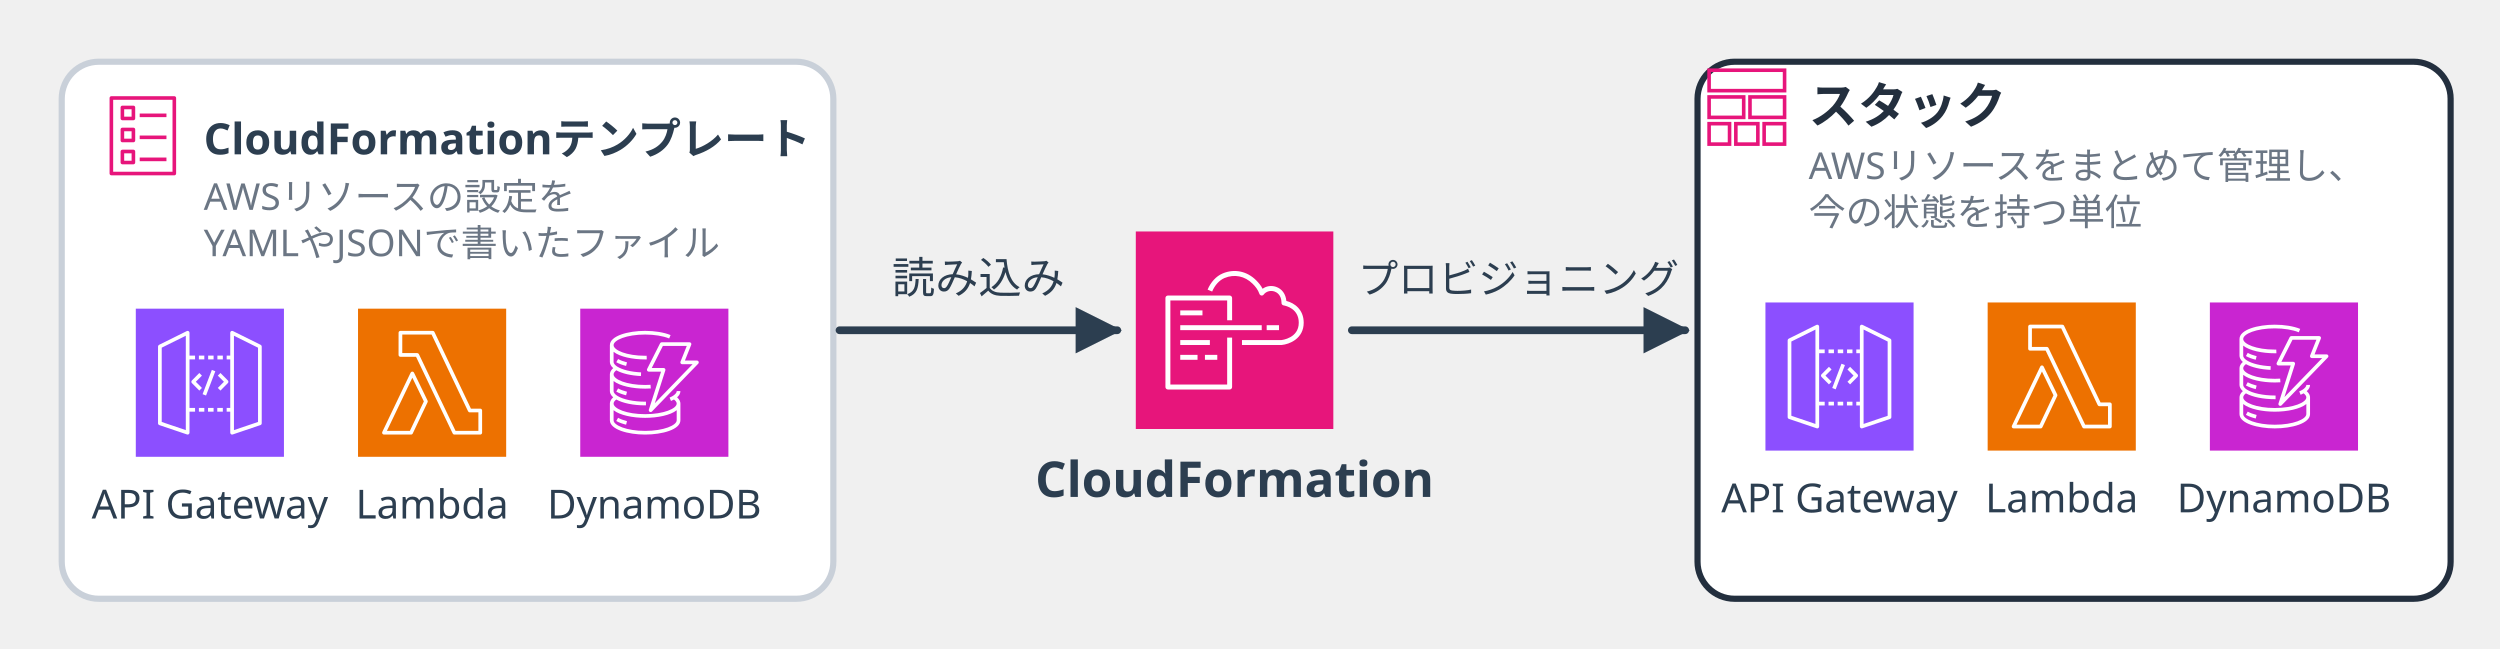
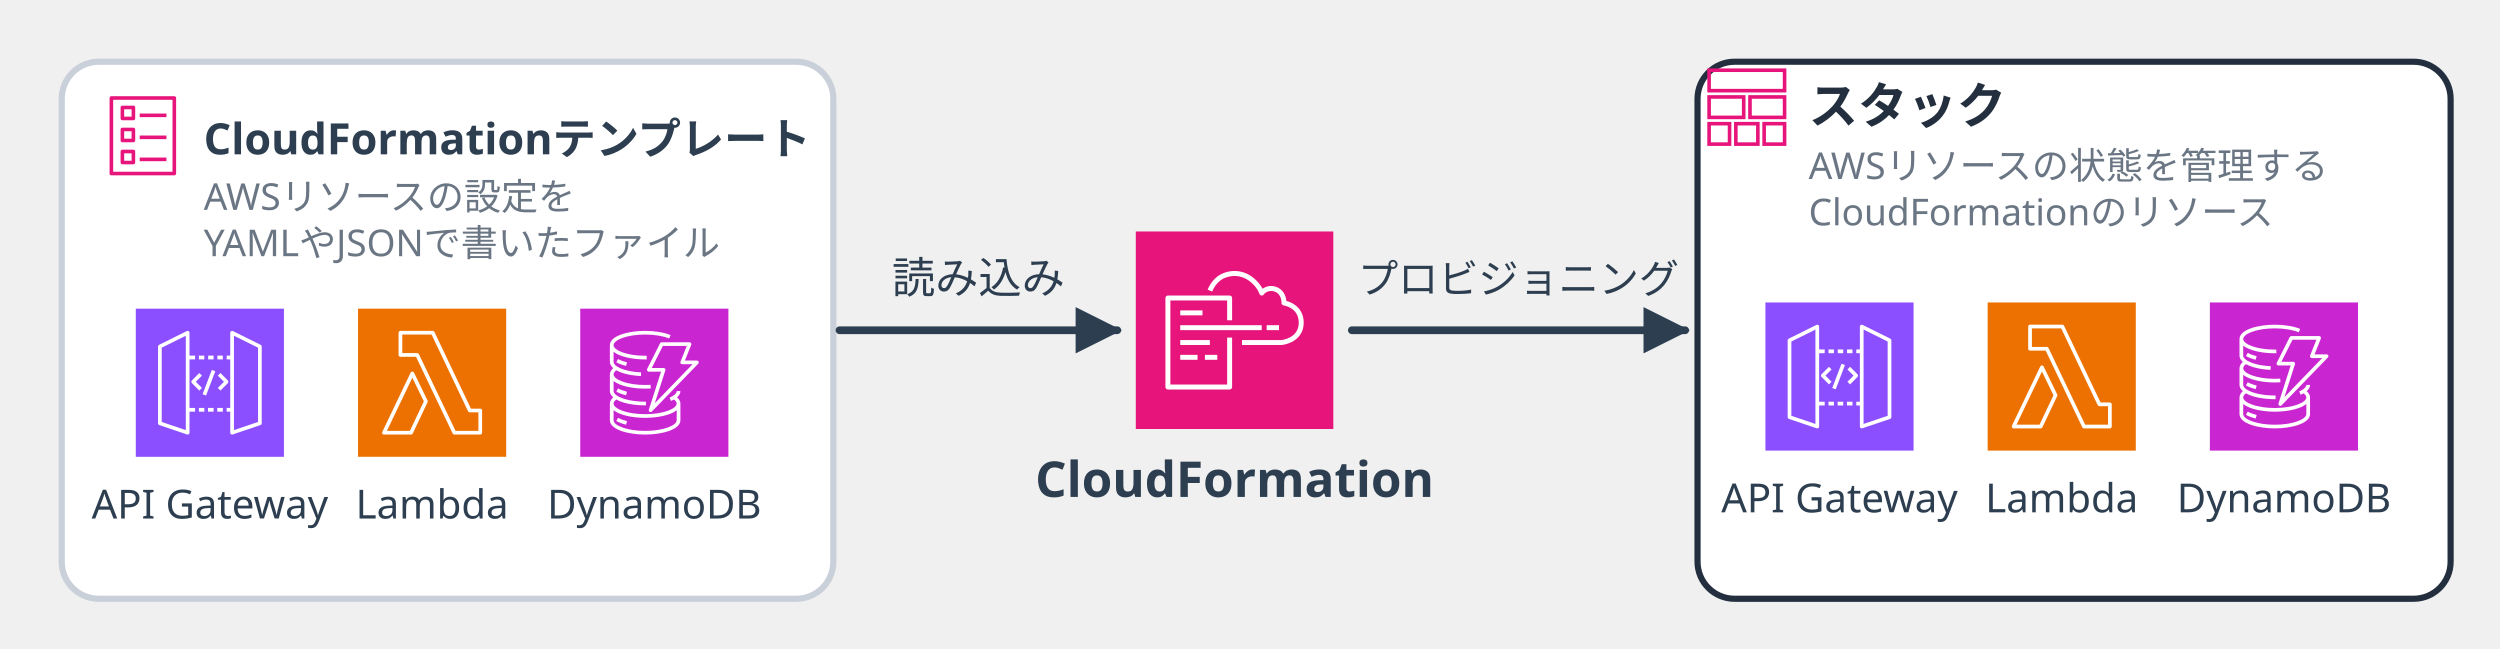
<svg xmlns="http://www.w3.org/2000/svg" viewBox="0 0 810 210" width="100%" role="img" aria-label="CloudFormationテンプレートであるべき姿を定義し、CloudFormationがそれを読んでスタックとしてリソースをプロビジョニングする">
  <defs>
    <marker id="a-i" viewBox="0 0 10 10" refX="9" refY="5" markerWidth="6" markerHeight="6" orient="auto-start-reverse">
      <path d="M0,0 L10,5 L0,10 z" fill="#2c3e50" />
    </marker>
    <marker id="a-g" viewBox="0 0 10 10" refX="9" refY="5" markerWidth="6" markerHeight="6" orient="auto-start-reverse">
      <path d="M0,0 L10,5 L0,10 z" fill="#0E8A6E" />
    </marker>
    <marker id="a-r" viewBox="0 0 10 10" refX="9" refY="5" markerWidth="6" markerHeight="6" orient="auto-start-reverse">
      <path d="M0,0 L10,5 L0,10 z" fill="#DD344C" />
    </marker>
    <marker id="a-x" viewBox="0 0 10 10" refX="9" refY="5" markerWidth="6" markerHeight="6" orient="auto-start-reverse">
      <path d="M0,0 L10,5 L0,10 z" fill="#8a94a3" />
    </marker>
  </defs>
  <rect x="20" y="20" width="250" height="174" rx="12" fill="#ffffff" stroke="#c9d0d9" stroke-width="2" />
  <svg x="32" y="30" width="28" height="28" viewBox="0 0 48 48">
    <g id="cfn-define-v1-Icon-Resource/Management-Governance/Res_AWS-CloudFormation_Template_48" stroke="none" stroke-width="1" fill="none" fill-rule="evenodd">
      <path d="M22.734,38.089 L37.593,38.089 L37.593,36.089 L22.734,36.089 L22.734,38.089 Z M22.734,25.852 L37.593,25.852 L37.593,23.852 L22.734,23.852 L22.734,25.852 Z M22.734,13.615 L37.593,13.615 L37.593,11.615 L22.734,11.615 L22.734,13.615 Z M14.118,37.838 L18.237,37.838 L18.237,33.719 L14.118,33.719 L14.118,37.838 Z M13.118,39.838 L19.238,39.838 C19.79,39.838 20.238,39.391 20.238,38.838 L20.238,32.719 C20.238,32.166 19.79,31.719 19.238,31.719 L13.118,31.719 C12.566,31.719 12.118,32.166 12.118,32.719 L12.118,38.838 C12.118,39.391 12.566,39.838 13.118,39.838 L13.118,39.838 Z M14.118,25.6 L18.237,25.6 L18.237,21.481 L14.118,21.481 L14.118,25.6 Z M13.118,27.601 L19.238,27.601 C19.79,27.601 20.238,27.153 20.238,26.601 L20.238,20.481 C20.238,19.929 19.79,19.481 19.238,19.481 L13.118,19.481 C12.566,19.481 12.118,19.929 12.118,20.481 L12.118,26.601 C12.118,27.153 12.566,27.601 13.118,27.601 L13.118,27.601 Z M14.118,13.363 L18.237,13.363 L18.237,9.244 L14.118,9.244 L14.118,13.363 Z M13.118,15.363 L19.238,15.363 C19.79,15.363 20.238,14.916 20.238,14.363 L20.238,8.244 C20.238,7.691 19.79,7.244 19.238,7.244 L13.118,7.244 C12.566,7.244 12.118,7.691 12.118,8.244 L12.118,14.363 C12.118,14.916 12.566,15.363 13.118,15.363 L13.118,15.363 Z M8,43.956 L40.963,43.956 L40.963,4 L8,4 L8,43.956 Z M41.963,2 L7,2 C6.448,2 6,2.447 6,3 L6,44.956 C6,45.509 6.448,45.956 7,45.956 L41.963,45.956 C42.516,45.956 42.963,45.509 42.963,44.956 L42.963,3 C42.963,2.447 42.516,2 41.963,2 L41.963,2 Z" id="cfn-define-v1-AWS-CloudFormation_template_Resource-Icon_light-bg" fill="#E7157B" />
    </g>
  </svg>
  <text x="66" y="50" font-family="'Noto Sans JP', 'Hiragino Sans', sans-serif" font-size="14" font-weight="bold" fill="#2c3e50" text-anchor="start">CloudFormationテンプレート</text>
  <text x="66" y="68" font-family="'Noto Sans JP', 'Hiragino Sans', sans-serif" font-size="12" fill="#6b7684">AWSリソースの設定を</text>
  <text x="66" y="83" font-family="'Noto Sans JP', 'Hiragino Sans', sans-serif" font-size="12" fill="#6b7684">YAMLやJSONで書いたファイル</text>
  <g transform="translate(0,32)">
    <svg x="44" y="68" width="48" height="48" viewBox="0 0 80 80">
-       <g id="cfn-define-rs10-Icon-Architecture/64/Arch_Amazon-API-Gateway_64">
-         <g id="cfn-define-rs10-Icon-Architecture-BG/64/Networking-Content-Delivery">
-           <rect id="cfn-define-rs10-Rectangle" width="80" height="80" fill="#8C4FFF" />
+       <g id="cfn-define-rs1-Icon-Architecture/64/Arch_Amazon-API-Gateway_64">
+         <g id="cfn-define-rs1-Icon-Architecture-BG/64/Networking-Content-Delivery">
+           <rect id="cfn-define-rs1-Rectangle" width="80" height="80" fill="#8C4FFF" />
        </g>
-         <g id="cfn-define-rs10-Icon-Service/64/Amazon-API-Gateway_64">
-           <path id="cfn-define-rs10-Amazon-API-Gateway_Icon_64_Squid" fill-rule="evenodd" clip-rule="evenodd" d="M34.065 55.632H37V53.615H34.065V55.632ZM39 55.632H42V53.615H39V55.632ZM27 14.63L14 21.082V61.193L27 65.59V14.63ZM29 27.393V53.615H32V55.632H29V66.992C29 67.316 28.845 67.621 28.584 67.81C28.412 67.936 28.207 68 28 68C27.894 68 27.786 67.983 27.682 67.948L12.682 62.876C12.274 62.737 12 62.352 12 61.92V20.454C12 20.07 12.217 19.718 12.559 19.549L27.559 12.104C27.868 11.95 28.235 11.968 28.528 12.152C28.821 12.336 29 12.66 29 13.009V25.376H32V27.393H29ZM44 55.632H47V53.615H44V55.632ZM44.065 27.393H47V25.376H44.065V27.393ZM39.065 27.393H42V25.376H39.065V27.393ZM34.065 27.393H37V25.376H34.065V27.393ZM66 21.082L53 14.63V65.59L66 61.193V21.082ZM68 61.92C68 62.352 67.726 62.737 67.318 62.876L52.318 67.948C52.214 67.983 52.106 68 52 68C51.793 68 51.588 67.936 51.416 67.81C51.155 67.621 51 67.316 51 66.992V55.632H49.065V53.615H51V27.393H49.065V25.376H51V13.009C51 12.66 51.179 12.336 51.472 12.152C51.765 11.968 52.131 11.95 52.441 12.104L67.441 19.549C67.783 19.718 68 20.07 68 20.454V61.92ZM42.934 33.807L41.066 33.083L36.066 46.194L37.934 46.918L42.934 33.807ZM49.707 40.209C50.098 39.815 50.098 39.176 49.707 38.783L45.707 34.749L44.293 36.175L47.586 39.496L44.293 42.817L45.707 44.243L49.707 40.209ZM34.293 44.243L30.293 40.209C29.902 39.815 29.902 39.176 30.293 38.783L34.293 34.749L35.707 36.175L32.414 39.496L35.707 42.817L34.293 44.243Z" fill="white" />
+         <g id="cfn-define-rs1-Icon-Service/64/Amazon-API-Gateway_64">
+           <path id="cfn-define-rs1-Amazon-API-Gateway_Icon_64_Squid" fill-rule="evenodd" clip-rule="evenodd" d="M34.065 55.632H37V53.615H34.065V55.632ZM39 55.632H42V53.615H39V55.632ZM27 14.63L14 21.082V61.193L27 65.59V14.63ZM29 27.393V53.615H32V55.632H29V66.992C29 67.316 28.845 67.621 28.584 67.81C28.412 67.936 28.207 68 28 68C27.894 68 27.786 67.983 27.682 67.948L12.682 62.876C12.274 62.737 12 62.352 12 61.92V20.454C12 20.07 12.217 19.718 12.559 19.549L27.559 12.104C27.868 11.95 28.235 11.968 28.528 12.152C28.821 12.336 29 12.66 29 13.009V25.376H32V27.393H29ZM44 55.632H47V53.615H44V55.632ZM44.065 27.393H47V25.376H44.065V27.393ZM39.065 27.393H42V25.376H39.065V27.393ZM34.065 27.393H37V25.376H34.065V27.393ZM66 21.082L53 14.63V65.59L66 61.193V21.082ZM68 61.92C68 62.352 67.726 62.737 67.318 62.876L52.318 67.948C52.214 67.983 52.106 68 52 68C51.793 68 51.588 67.936 51.416 67.81C51.155 67.621 51 67.316 51 66.992V55.632H49.065V53.615H51V27.393H49.065V25.376H51V13.009C51 12.66 51.179 12.336 51.472 12.152C51.765 11.968 52.131 11.95 52.441 12.104L67.441 19.549C67.783 19.718 68 20.07 68 20.454V61.92ZM42.934 33.807L41.066 33.083L36.066 46.194L37.934 46.918L42.934 33.807ZM49.707 40.209C50.098 39.815 50.098 39.176 49.707 38.783L45.707 34.749L44.293 36.175L47.586 39.496L44.293 42.817L45.707 44.243L49.707 40.209ZM34.293 44.243L30.293 40.209C29.902 39.815 29.902 39.176 30.293 38.783L34.293 34.749L35.707 36.175L32.414 39.496L35.707 42.817L34.293 44.243Z" fill="white" />
        </g>
      </g>
    </svg>
    <text x="68" y="136" font-family="'Noto Sans JP', 'Hiragino Sans', sans-serif" font-size="13" font-weight="normal" fill="#2c3e50" text-anchor="middle">API Gateway</text>
    <svg x="116" y="68" width="48" height="48" viewBox="0 0 80 80">
-       <g id="cfn-define-rs11-Icon-Architecture/64/Arch_AWS-Lambda_64" stroke="none" stroke-width="1" fill="none" fill-rule="evenodd">
-         <g id="cfn-define-rs11-Icon-Architecture-BG/64/Compute" fill="#ED7100">
-           <rect id="cfn-define-rs11-Rectangle" x="0" y="0" width="80" height="80" />
+       <g id="cfn-define-rs2-Icon-Architecture/64/Arch_AWS-Lambda_64" stroke="none" stroke-width="1" fill="none" fill-rule="evenodd">
+         <g id="cfn-define-rs2-Icon-Architecture-BG/64/Compute" fill="#ED7100">
+           <rect id="cfn-define-rs2-Rectangle" x="0" y="0" width="80" height="80" />
        </g>
-         <path d="M28.008,66 L15.591,66 L29.324,37.296 L35.546,50.106 L28.008,66 Z M30.22,34.553 C30.051,34.208 29.7,33.989 29.318,33.989 L29.315,33.989 C28.929,33.99 28.578,34.211 28.412,34.558 L13.098,66.569 C12.95,66.879 12.971,67.243 13.155,67.534 C13.337,67.824 13.658,68 14.002,68 L28.642,68 C29.03,68 29.382,67.777 29.548,67.428 L37.564,50.528 C37.693,50.254 37.692,49.937 37.559,49.665 L30.22,34.553 Z M64.995,66 L52.659,66 L32.867,24.57 C32.701,24.222 32.349,24 31.962,24 L23.89,24 L23.899,14 L39.72,14 L59.42,55.429 C59.586,55.777 59.939,56 60.326,56 L64.995,56 L64.995,66 Z M65.998,54 L60.96,54 L41.259,12.571 C41.094,12.223 40.741,12 40.353,12 L22.898,12 C22.345,12 21.896,12.447 21.895,12.999 L21.884,24.999 C21.884,25.265 21.989,25.519 22.178,25.707 C22.365,25.895 22.62,26 22.887,26 L31.329,26 L51.122,67.43 C51.289,67.778 51.639,68 52.026,68 L65.998,68 C66.552,68 67,67.552 67,67 L67,55 C67,54.448 66.552,54 65.998,54 L65.998,54 Z" id="cfn-define-rs11-AWS-Lambda_Icon_64_Squid" fill="#FFFFFF" />
+         <path d="M28.008,66 L15.591,66 L29.324,37.296 L35.546,50.106 L28.008,66 Z M30.22,34.553 C30.051,34.208 29.7,33.989 29.318,33.989 L29.315,33.989 C28.929,33.99 28.578,34.211 28.412,34.558 L13.098,66.569 C12.95,66.879 12.971,67.243 13.155,67.534 C13.337,67.824 13.658,68 14.002,68 L28.642,68 C29.03,68 29.382,67.777 29.548,67.428 L37.564,50.528 C37.693,50.254 37.692,49.937 37.559,49.665 L30.22,34.553 Z M64.995,66 L52.659,66 L32.867,24.57 C32.701,24.222 32.349,24 31.962,24 L23.89,24 L23.899,14 L39.72,14 L59.42,55.429 C59.586,55.777 59.939,56 60.326,56 L64.995,56 L64.995,66 Z M65.998,54 L60.96,54 L41.259,12.571 C41.094,12.223 40.741,12 40.353,12 L22.898,12 C22.345,12 21.896,12.447 21.895,12.999 L21.884,24.999 C21.884,25.265 21.989,25.519 22.178,25.707 C22.365,25.895 22.62,26 22.887,26 L31.329,26 L51.122,67.43 C51.289,67.778 51.639,68 52.026,68 L65.998,68 C66.552,68 67,67.552 67,67 L67,55 C67,54.448 66.552,54 65.998,54 L65.998,54 Z" id="cfn-define-rs2-AWS-Lambda_Icon_64_Squid" fill="#FFFFFF" />
      </g>
    </svg>
    <text x="140" y="136" font-family="'Noto Sans JP', 'Hiragino Sans', sans-serif" font-size="13" font-weight="normal" fill="#2c3e50" text-anchor="middle">Lambda</text>
    <svg x="188" y="68" width="48" height="48" viewBox="0 0 80 80">
-       <g id="cfn-define-rs12-Icon-Architecture/64/Arch_Amazon-DynamoDB_64" stroke="none" stroke-width="1" fill="none" fill-rule="evenodd">
-         <g id="cfn-define-rs12-Icon-Architecture-BG/64/Database" fill="#C925D1">
-           <rect id="cfn-define-rs12-Rectangle" x="0" y="0" width="80" height="80" />
+       <g id="cfn-define-rs3-Icon-Architecture/64/Arch_Amazon-DynamoDB_64" stroke="none" stroke-width="1" fill="none" fill-rule="evenodd">
+         <g id="cfn-define-rs3-Icon-Architecture-BG/64/Database" fill="#C925D1">
+           <rect id="cfn-define-rs3-Rectangle" x="0" y="0" width="80" height="80" />
        </g>
-         <path d="M52.086,54.85 C48.748,57.549 41.745,58.975 35.044,58.975 C28.342,58.975 21.337,57.548 18,54.849 L18,60.285 L18.001,60.285 C18.001,62.995 25,66.016 35.044,66.016 C45.08,66.016 52.075,62.999 52.086,60.29 L52.086,54.85 Z M52.087,44.522 L54.087,44.511 L54.087,44.522 C54.087,45.73 53.482,46.858 52.304,47.891 C53.732,49.147 54.087,50.38 54.087,51.258 C54.087,51.264 54.086,51.269 54.086,51.275 L54.086,60.285 L54.087,60.285 C54.087,65.295 44.275,68 35.044,68 C25.835,68 16.05,65.307 16.003,60.319 C16.003,60.314 16,60.309 16,60.304 L16,51.255 C16,51.253 16.002,51.25 16.002,51.247 C16.005,50.369 16.361,49.141 17.787,47.888 C16.37,46.636 16.01,45.415 16.001,44.544 L16.002,44.544 C16.002,44.54 16,44.537 16,44.533 L16,35.484 C16,35.481 16.002,35.478 16.002,35.475 C16.005,34.597 16.362,33.369 17.788,32.117 C16.37,30.865 16.01,29.643 16.001,28.773 L16.002,28.773 C16.002,28.769 16,28.765 16,28.761 L16,19.713 C16,19.71 16.002,19.707 16.002,19.704 C16.019,14.7 25.82,12 35.044,12 C40.255,12 45.261,12.828 48.778,14.272 L48.013,16.105 C44.73,14.757 40.003,13.984 35.044,13.984 C25,13.984 18.001,17.005 18.001,19.717 C18.001,22.429 25,25.45 35.044,25.45 C35.315,25.453 35.58,25.45 35.848,25.44 L35.932,27.422 C35.636,27.434 35.34,27.434 35.044,27.434 C28.342,27.434 21.337,26.007 18,23.308 L18,28.74 L18.001,28.74 L18.001,28.763 C18.011,29.803 19.078,30.712 19.972,31.289 C22.662,33.004 27.482,34.175 32.857,34.418 L32.766,36.4 C27.321,36.153 22.553,35.023 19.484,33.292 C18.728,33.857 18.001,34.622 18.001,35.489 C18.001,38.2 25,41.221 35.044,41.221 C36.029,41.221 37.007,41.189 37.952,41.123 L38.091,43.102 C37.101,43.17 36.075,43.205 35.044,43.205 C28.342,43.205 21.337,41.778 18,39.079 L18,44.511 L18.001,44.511 C18.011,45.575 19.078,46.482 19.972,47.06 C23.048,49.023 28.824,50.245 35.044,50.245 L35.484,50.245 L35.484,52.229 L35.044,52.229 C28.725,52.229 22.982,51.055 19.47,49.073 C18.718,49.637 18.001,50.398 18.001,51.258 C18.001,53.97 25,56.992 35.044,56.992 C45.08,56.992 52.075,53.974 52.086,51.265 L52.086,51.255 L52.086,51.254 C52.084,50.392 51.364,49.631 50.61,49.067 C50.122,49.344 49.599,49.61 49.004,49.855 L48.238,48.022 C48.964,47.724 49.594,47.402 50.111,47.062 C51.013,46.474 52.087,45.555 52.087,44.522 L52.087,44.522 Z M60.653,30.017 L55.049,30.017 C54.718,30.017 54.407,29.854 54.222,29.582 C54.035,29.31 53.997,28.964 54.119,28.66 L57.528,20.138 L44.619,20.138 L38.619,32.04 L45.001,32.04 C45.32,32.04 45.62,32.192 45.809,32.447 C45.996,32.703 46.051,33.031 45.954,33.333 L40.258,51.089 L60.653,30.017 Z M63.722,29.712 L38.723,55.54 C38.528,55.74 38.266,55.844 38.001,55.844 C37.825,55.844 37.648,55.799 37.49,55.705 C37.09,55.469 36.907,54.992 37.048,54.552 L43.634,34.024 L37.001,34.024 C36.654,34.024 36.333,33.846 36.15,33.554 C35.968,33.261 35.951,32.896 36.107,32.589 L43.107,18.703 C43.276,18.367 43.622,18.154 44.001,18.154 L59.001,18.154 C59.332,18.154 59.643,18.318 59.828,18.589 C60.015,18.862 60.053,19.207 59.931,19.512 L56.522,28.033 L63,28.033 C63.4,28.033 63.763,28.271 63.92,28.636 C64.077,29.002 63.999,29.426 63.722,29.712 L63.722,29.712 Z M19.455,60.674 C20.872,61.473 22.656,62.144 24.757,62.668 L25.245,60.744 C23.346,60.271 21.686,59.65 20.443,58.95 L19.455,60.674 Z M24.757,46.799 L25.245,44.875 C23.346,44.401 21.686,43.78 20.443,43.08 L19.455,44.805 C20.872,45.603 22.655,46.275 24.757,46.799 L24.757,46.799 Z M19.455,28.936 L20.443,27.211 C21.684,27.911 23.345,28.531 25.245,29.006 L24.757,30.929 C22.653,30.404 20.87,29.733 19.455,28.936 L19.455,28.936 Z" id="cfn-define-rs12-Amazon-DynamoDB_Icon_64_Squid" fill="#FFFFFF" />
+         <path d="M52.086,54.85 C48.748,57.549 41.745,58.975 35.044,58.975 C28.342,58.975 21.337,57.548 18,54.849 L18,60.285 L18.001,60.285 C18.001,62.995 25,66.016 35.044,66.016 C45.08,66.016 52.075,62.999 52.086,60.29 L52.086,54.85 Z M52.087,44.522 L54.087,44.511 L54.087,44.522 C54.087,45.73 53.482,46.858 52.304,47.891 C53.732,49.147 54.087,50.38 54.087,51.258 C54.087,51.264 54.086,51.269 54.086,51.275 L54.086,60.285 L54.087,60.285 C54.087,65.295 44.275,68 35.044,68 C25.835,68 16.05,65.307 16.003,60.319 C16.003,60.314 16,60.309 16,60.304 L16,51.255 C16,51.253 16.002,51.25 16.002,51.247 C16.005,50.369 16.361,49.141 17.787,47.888 C16.37,46.636 16.01,45.415 16.001,44.544 L16.002,44.544 C16.002,44.54 16,44.537 16,44.533 L16,35.484 C16,35.481 16.002,35.478 16.002,35.475 C16.005,34.597 16.362,33.369 17.788,32.117 C16.37,30.865 16.01,29.643 16.001,28.773 L16.002,28.773 C16.002,28.769 16,28.765 16,28.761 L16,19.713 C16,19.71 16.002,19.707 16.002,19.704 C16.019,14.7 25.82,12 35.044,12 C40.255,12 45.261,12.828 48.778,14.272 L48.013,16.105 C44.73,14.757 40.003,13.984 35.044,13.984 C25,13.984 18.001,17.005 18.001,19.717 C18.001,22.429 25,25.45 35.044,25.45 C35.315,25.453 35.58,25.45 35.848,25.44 L35.932,27.422 C35.636,27.434 35.34,27.434 35.044,27.434 C28.342,27.434 21.337,26.007 18,23.308 L18,28.74 L18.001,28.74 L18.001,28.763 C18.011,29.803 19.078,30.712 19.972,31.289 C22.662,33.004 27.482,34.175 32.857,34.418 L32.766,36.4 C27.321,36.153 22.553,35.023 19.484,33.292 C18.728,33.857 18.001,34.622 18.001,35.489 C18.001,38.2 25,41.221 35.044,41.221 C36.029,41.221 37.007,41.189 37.952,41.123 L38.091,43.102 C37.101,43.17 36.075,43.205 35.044,43.205 C28.342,43.205 21.337,41.778 18,39.079 L18,44.511 L18.001,44.511 C18.011,45.575 19.078,46.482 19.972,47.06 C23.048,49.023 28.824,50.245 35.044,50.245 L35.484,50.245 L35.484,52.229 L35.044,52.229 C28.725,52.229 22.982,51.055 19.47,49.073 C18.718,49.637 18.001,50.398 18.001,51.258 C18.001,53.97 25,56.992 35.044,56.992 C45.08,56.992 52.075,53.974 52.086,51.265 L52.086,51.255 L52.086,51.254 C52.084,50.392 51.364,49.631 50.61,49.067 C50.122,49.344 49.599,49.61 49.004,49.855 L48.238,48.022 C48.964,47.724 49.594,47.402 50.111,47.062 C51.013,46.474 52.087,45.555 52.087,44.522 L52.087,44.522 Z M60.653,30.017 L55.049,30.017 C54.718,30.017 54.407,29.854 54.222,29.582 C54.035,29.31 53.997,28.964 54.119,28.66 L57.528,20.138 L44.619,20.138 L38.619,32.04 L45.001,32.04 C45.32,32.04 45.62,32.192 45.809,32.447 C45.996,32.703 46.051,33.031 45.954,33.333 L40.258,51.089 L60.653,30.017 Z M63.722,29.712 L38.723,55.54 C38.528,55.74 38.266,55.844 38.001,55.844 C37.825,55.844 37.648,55.799 37.49,55.705 C37.09,55.469 36.907,54.992 37.048,54.552 L43.634,34.024 L37.001,34.024 C36.654,34.024 36.333,33.846 36.15,33.554 C35.968,33.261 35.951,32.896 36.107,32.589 L43.107,18.703 C43.276,18.367 43.622,18.154 44.001,18.154 L59.001,18.154 C59.332,18.154 59.643,18.318 59.828,18.589 C60.015,18.862 60.053,19.207 59.931,19.512 L56.522,28.033 L63,28.033 C63.4,28.033 63.763,28.271 63.92,28.636 C64.077,29.002 63.999,29.426 63.722,29.712 L63.722,29.712 Z M19.455,60.674 C20.872,61.473 22.656,62.144 24.757,62.668 L25.245,60.744 C23.346,60.271 21.686,59.65 20.443,58.95 L19.455,60.674 Z M24.757,46.799 L25.245,44.875 C23.346,44.401 21.686,43.78 20.443,43.08 L19.455,44.805 C20.872,45.603 22.655,46.275 24.757,46.799 L24.757,46.799 Z M19.455,28.936 L20.443,27.211 C21.684,27.911 23.345,28.531 25.245,29.006 L24.757,30.929 C22.653,30.404 20.87,29.733 19.455,28.936 L19.455,28.936 Z" id="cfn-define-rs3-Amazon-DynamoDB_Icon_64_Squid" fill="#FFFFFF" />
      </g>
    </svg>
    <text x="212" y="136" font-family="'Noto Sans JP', 'Hiragino Sans', sans-serif" font-size="13" font-weight="normal" fill="#2c3e50" text-anchor="middle">DynamoDB</text>
  </g>
  <path d="M272,107 L362,107" fill="none" stroke="#2c3e50" stroke-width="2.5" stroke-linejoin="round" stroke-linecap="round" marker-end="url(#a-i)" />
  <text x="317" y="95" font-family="'Noto Sans JP', 'Hiragino Sans', sans-serif" font-size="14" font-weight="normal" fill="#2c3e50" text-anchor="middle">読み込み</text>
  <g transform="translate(-8,-71)">
    <svg x="376" y="146" width="64" height="64" viewBox="0 0 80 80">
      <g id="cfn-define-v2-Icon-Architecture/64/Arch_AWS-CloudFormation_64" stroke="none" stroke-width="1" fill="none" fill-rule="evenodd">
        <g id="cfn-define-v2-Icon-Architecture-BG/64/Management-Governance" fill="#E7157B">
          <rect id="cfn-define-v2-Rectangle" x="0" y="0" width="80" height="80" />
        </g>
        <path d="M53,39.963 L58,39.963 L58,37.96 L53,37.96 L53,39.963 Z M28,51.982 L33,51.982 L33,49.979 L28,49.979 L28,51.982 Z M18,51.982 L25,51.982 L25,49.979 L18,49.979 L18,51.982 Z M18,45.972 L30,45.972 L30,43.969 L18,43.969 L18,45.972 Z M18,33.954 L27,33.954 L27,31.951 L18,31.951 L18,33.954 Z M18,39.963 L51,39.963 L51,37.96 L18,37.96 L18,39.963 Z M37,61.997 L14,61.997 L14,27.945 L37,27.945 L37,35.957 L39,35.957 L39,26.943 C39,26.39 38.552,25.942 38,25.942 L13,25.942 C12.447,25.942 12,26.39 12,26.943 L12,62.998 C12,63.551 12.447,64 13,64 L38,64 C38.552,64 39,63.551 39,62.998 L39,42.968 L37,42.968 L37,61.997 Z M68,36.959 C68,43.431 62.173,45.682 59.092,45.968 L43,45.972 L43,43.969 L59,43.969 C59.195,43.946 66,43.212 66,36.959 C66,31.264 60.863,30.108 59.834,29.934 C59.321,29.847 58.96,29.382 59.004,28.863 C59.005,28.844 59.007,28.826 59.009,28.808 C58.954,25.59 56.981,24.585 56.126,24.3 C54.53,23.769 52.751,24.277 51.81,25.539 C51.591,25.836 51.229,25.987 50.861,25.931 C50.497,25.876 50.192,25.625 50.068,25.277 C49.447,23.536 48.546,22.408 47.293,21.153 C44.159,18.039 39.905,17.178 35.925,18.853 C33.837,19.733 32.012,21.728 30.922,24.327 L29.078,23.55 C30.37,20.474 32.584,18.089 35.15,17.007 C39.905,15.005 44.971,16.026 48.704,19.734 C49.774,20.807 50.66,21.851 51.35,23.204 C52.843,22.098 54.857,21.767 56.757,22.399 C59.189,23.209 60.727,25.321 60.975,28.129 C64.381,28.988 68,31.712 68,36.959 L68,36.959 Z" id="cfn-define-v2-AWS-CloudFormation_Icon_64_Squid" fill="#FFFFFF" />
      </g>
    </svg>
    <text x="408" y="232" font-family="'Noto Sans JP', 'Hiragino Sans', sans-serif" font-size="16" font-weight="bold" fill="#2c3e50" text-anchor="middle">CloudFormation</text>
  </g>
  <path d="M438,107 L546,107" fill="none" stroke="#2c3e50" stroke-width="2.5" stroke-linejoin="round" stroke-linecap="round" marker-end="url(#a-i)" />
  <text x="492" y="95" font-family="'Noto Sans JP', 'Hiragino Sans', sans-serif" font-size="13" font-weight="normal" fill="#2c3e50" text-anchor="middle">プロビジョニング</text>
  <g transform="translate(-192,-90)">
    <rect x="742" y="110" width="244" height="174" rx="12" fill="#ffffff" stroke="#232F3E" stroke-width="2" />
    <svg x="744" y="111" width="28" height="28" viewBox="0 0 48 48">
      <g id="cfn-define-v3-Icon-Resource/Management-Governance/Res_AWS-CloudFormation_Stack_48" stroke="none" stroke-width="1" fill="none" fill-rule="evenodd">
        <path d="M2,15.353 L45.92,15.353 L45.92,2 L2,2 L2,15.353 Z M4,13.354 L43.92,13.354 L43.92,4 L4,4 L4,13.354 Z M24.706,30.201 L45.92,30.201 L45.92,16.847 L24.706,16.847 L24.706,30.201 Z M26.706,28.2 L43.92,28.2 L43.92,18.847 L26.706,18.847 L26.706,28.2 Z M2,30.201 L23.213,30.201 L23.213,16.847 L2,16.847 L2,30.201 Z M4,28.2 L21.213,28.2 L21.213,18.847 L4,18.847 L4,28.2 Z M32.567,45.047 L45.92,45.047 L45.92,31.694 L32.567,31.694 L32.567,45.047 Z M34.566,43.047 L43.92,43.047 L43.92,33.693 L34.566,33.693 L34.566,43.047 Z M16.847,45.047 L31.073,45.047 L31.073,31.694 L16.847,31.694 L16.847,45.047 Z M18.847,43.047 L29.074,43.047 L29.074,33.693 L18.847,33.693 L18.847,43.047 Z M2,45.047 L15.352,45.047 L15.352,31.694 L2,31.694 L2,45.047 Z M4,43.047 L13.353,43.047 L13.353,33.693 L4,33.693 L4,43.047 Z" id="cfn-define-v3-AWS-CloudFormation_stack_Resource-Icon_light-bg" fill="#E7157B" />
      </g>
    </svg>
    <text x="778" y="130" font-family="'Noto Sans JP', 'Hiragino Sans', sans-serif" font-size="16" font-weight="bold" fill="#232F3E" text-anchor="start">スタック</text>
-     <text x="778" y="148" font-family="'Noto Sans JP', 'Hiragino Sans', sans-serif" font-size="12" fill="#6b7684">AWSリソースをまとめて管理し、</text>
-     <text x="778" y="163" font-family="'Noto Sans JP', 'Hiragino Sans', sans-serif" font-size="12" fill="#6b7684">今の状態を持つ単位</text>
+     <text x="778" y="148" font-family="'Noto Sans JP', 'Hiragino Sans', sans-serif" font-size="12" fill="#6b7684">AWSリソースの状態を管理する</text>
+     <text x="778" y="163" font-family="'Noto Sans JP', 'Hiragino Sans', sans-serif" font-size="12" fill="#6b7684">CloudFormationのリソース</text>
    <g transform="translate(0,32)">
      <svg x="764" y="156" width="48" height="48" viewBox="0 0 80 80">
-         <g id="cfn-define-rs13-Icon-Architecture/64/Arch_Amazon-API-Gateway_64">
-           <g id="cfn-define-rs13-Icon-Architecture-BG/64/Networking-Content-Delivery">
-             <rect id="cfn-define-rs13-Rectangle" width="80" height="80" fill="#8C4FFF" />
+         <g id="cfn-define-rs4-Icon-Architecture/64/Arch_Amazon-API-Gateway_64">
+           <g id="cfn-define-rs4-Icon-Architecture-BG/64/Networking-Content-Delivery">
+             <rect id="cfn-define-rs4-Rectangle" width="80" height="80" fill="#8C4FFF" />
          </g>
-           <g id="cfn-define-rs13-Icon-Service/64/Amazon-API-Gateway_64">
-             <path id="cfn-define-rs13-Amazon-API-Gateway_Icon_64_Squid" fill-rule="evenodd" clip-rule="evenodd" d="M34.065 55.632H37V53.615H34.065V55.632ZM39 55.632H42V53.615H39V55.632ZM27 14.63L14 21.082V61.193L27 65.59V14.63ZM29 27.393V53.615H32V55.632H29V66.992C29 67.316 28.845 67.621 28.584 67.81C28.412 67.936 28.207 68 28 68C27.894 68 27.786 67.983 27.682 67.948L12.682 62.876C12.274 62.737 12 62.352 12 61.92V20.454C12 20.07 12.217 19.718 12.559 19.549L27.559 12.104C27.868 11.95 28.235 11.968 28.528 12.152C28.821 12.336 29 12.66 29 13.009V25.376H32V27.393H29ZM44 55.632H47V53.615H44V55.632ZM44.065 27.393H47V25.376H44.065V27.393ZM39.065 27.393H42V25.376H39.065V27.393ZM34.065 27.393H37V25.376H34.065V27.393ZM66 21.082L53 14.63V65.59L66 61.193V21.082ZM68 61.92C68 62.352 67.726 62.737 67.318 62.876L52.318 67.948C52.214 67.983 52.106 68 52 68C51.793 68 51.588 67.936 51.416 67.81C51.155 67.621 51 67.316 51 66.992V55.632H49.065V53.615H51V27.393H49.065V25.376H51V13.009C51 12.66 51.179 12.336 51.472 12.152C51.765 11.968 52.131 11.95 52.441 12.104L67.441 19.549C67.783 19.718 68 20.07 68 20.454V61.92ZM42.934 33.807L41.066 33.083L36.066 46.194L37.934 46.918L42.934 33.807ZM49.707 40.209C50.098 39.815 50.098 39.176 49.707 38.783L45.707 34.749L44.293 36.175L47.586 39.496L44.293 42.817L45.707 44.243L49.707 40.209ZM34.293 44.243L30.293 40.209C29.902 39.815 29.902 39.176 30.293 38.783L34.293 34.749L35.707 36.175L32.414 39.496L35.707 42.817L34.293 44.243Z" fill="white" />
+           <g id="cfn-define-rs4-Icon-Service/64/Amazon-API-Gateway_64">
+             <path id="cfn-define-rs4-Amazon-API-Gateway_Icon_64_Squid" fill-rule="evenodd" clip-rule="evenodd" d="M34.065 55.632H37V53.615H34.065V55.632ZM39 55.632H42V53.615H39V55.632ZM27 14.63L14 21.082V61.193L27 65.59V14.63ZM29 27.393V53.615H32V55.632H29V66.992C29 67.316 28.845 67.621 28.584 67.81C28.412 67.936 28.207 68 28 68C27.894 68 27.786 67.983 27.682 67.948L12.682 62.876C12.274 62.737 12 62.352 12 61.92V20.454C12 20.07 12.217 19.718 12.559 19.549L27.559 12.104C27.868 11.95 28.235 11.968 28.528 12.152C28.821 12.336 29 12.66 29 13.009V25.376H32V27.393H29ZM44 55.632H47V53.615H44V55.632ZM44.065 27.393H47V25.376H44.065V27.393ZM39.065 27.393H42V25.376H39.065V27.393ZM34.065 27.393H37V25.376H34.065V27.393ZM66 21.082L53 14.63V65.59L66 61.193V21.082ZM68 61.92C68 62.352 67.726 62.737 67.318 62.876L52.318 67.948C52.214 67.983 52.106 68 52 68C51.793 68 51.588 67.936 51.416 67.81C51.155 67.621 51 67.316 51 66.992V55.632H49.065V53.615H51V27.393H49.065V25.376H51V13.009C51 12.66 51.179 12.336 51.472 12.152C51.765 11.968 52.131 11.95 52.441 12.104L67.441 19.549C67.783 19.718 68 20.07 68 20.454V61.92ZM42.934 33.807L41.066 33.083L36.066 46.194L37.934 46.918L42.934 33.807ZM49.707 40.209C50.098 39.815 50.098 39.176 49.707 38.783L45.707 34.749L44.293 36.175L47.586 39.496L44.293 42.817L45.707 44.243L49.707 40.209ZM34.293 44.243L30.293 40.209C29.902 39.815 29.902 39.176 30.293 38.783L34.293 34.749L35.707 36.175L32.414 39.496L35.707 42.817L34.293 44.243Z" fill="white" />
          </g>
        </g>
      </svg>
      <text x="788" y="224" font-family="'Noto Sans JP', 'Hiragino Sans', sans-serif" font-size="13" font-weight="normal" fill="#2c3e50" text-anchor="middle">API Gateway</text>
      <svg x="836" y="156" width="48" height="48" viewBox="0 0 80 80">
-         <g id="cfn-define-rs14-Icon-Architecture/64/Arch_AWS-Lambda_64" stroke="none" stroke-width="1" fill="none" fill-rule="evenodd">
-           <g id="cfn-define-rs14-Icon-Architecture-BG/64/Compute" fill="#ED7100">
-             <rect id="cfn-define-rs14-Rectangle" x="0" y="0" width="80" height="80" />
+         <g id="cfn-define-rs5-Icon-Architecture/64/Arch_AWS-Lambda_64" stroke="none" stroke-width="1" fill="none" fill-rule="evenodd">
+           <g id="cfn-define-rs5-Icon-Architecture-BG/64/Compute" fill="#ED7100">
+             <rect id="cfn-define-rs5-Rectangle" x="0" y="0" width="80" height="80" />
          </g>
-           <path d="M28.008,66 L15.591,66 L29.324,37.296 L35.546,50.106 L28.008,66 Z M30.22,34.553 C30.051,34.208 29.7,33.989 29.318,33.989 L29.315,33.989 C28.929,33.99 28.578,34.211 28.412,34.558 L13.098,66.569 C12.95,66.879 12.971,67.243 13.155,67.534 C13.337,67.824 13.658,68 14.002,68 L28.642,68 C29.03,68 29.382,67.777 29.548,67.428 L37.564,50.528 C37.693,50.254 37.692,49.937 37.559,49.665 L30.22,34.553 Z M64.995,66 L52.659,66 L32.867,24.57 C32.701,24.222 32.349,24 31.962,24 L23.89,24 L23.899,14 L39.72,14 L59.42,55.429 C59.586,55.777 59.939,56 60.326,56 L64.995,56 L64.995,66 Z M65.998,54 L60.96,54 L41.259,12.571 C41.094,12.223 40.741,12 40.353,12 L22.898,12 C22.345,12 21.896,12.447 21.895,12.999 L21.884,24.999 C21.884,25.265 21.989,25.519 22.178,25.707 C22.365,25.895 22.62,26 22.887,26 L31.329,26 L51.122,67.43 C51.289,67.778 51.639,68 52.026,68 L65.998,68 C66.552,68 67,67.552 67,67 L67,55 C67,54.448 66.552,54 65.998,54 L65.998,54 Z" id="cfn-define-rs14-AWS-Lambda_Icon_64_Squid" fill="#FFFFFF" />
+           <path d="M28.008,66 L15.591,66 L29.324,37.296 L35.546,50.106 L28.008,66 Z M30.22,34.553 C30.051,34.208 29.7,33.989 29.318,33.989 L29.315,33.989 C28.929,33.99 28.578,34.211 28.412,34.558 L13.098,66.569 C12.95,66.879 12.971,67.243 13.155,67.534 C13.337,67.824 13.658,68 14.002,68 L28.642,68 C29.03,68 29.382,67.777 29.548,67.428 L37.564,50.528 C37.693,50.254 37.692,49.937 37.559,49.665 L30.22,34.553 Z M64.995,66 L52.659,66 L32.867,24.57 C32.701,24.222 32.349,24 31.962,24 L23.89,24 L23.899,14 L39.72,14 L59.42,55.429 C59.586,55.777 59.939,56 60.326,56 L64.995,56 L64.995,66 Z M65.998,54 L60.96,54 L41.259,12.571 C41.094,12.223 40.741,12 40.353,12 L22.898,12 C22.345,12 21.896,12.447 21.895,12.999 L21.884,24.999 C21.884,25.265 21.989,25.519 22.178,25.707 C22.365,25.895 22.62,26 22.887,26 L31.329,26 L51.122,67.43 C51.289,67.778 51.639,68 52.026,68 L65.998,68 C66.552,68 67,67.552 67,67 L67,55 C67,54.448 66.552,54 65.998,54 L65.998,54 Z" id="cfn-define-rs5-AWS-Lambda_Icon_64_Squid" fill="#FFFFFF" />
        </g>
      </svg>
      <text x="860" y="224" font-family="'Noto Sans JP', 'Hiragino Sans', sans-serif" font-size="13" font-weight="normal" fill="#2c3e50" text-anchor="middle">Lambda</text>
      <svg x="908" y="156" width="48" height="48" viewBox="0 0 80 80">
-         <g id="cfn-define-rs15-Icon-Architecture/64/Arch_Amazon-DynamoDB_64" stroke="none" stroke-width="1" fill="none" fill-rule="evenodd">
-           <g id="cfn-define-rs15-Icon-Architecture-BG/64/Database" fill="#C925D1">
-             <rect id="cfn-define-rs15-Rectangle" x="0" y="0" width="80" height="80" />
+         <g id="cfn-define-rs6-Icon-Architecture/64/Arch_Amazon-DynamoDB_64" stroke="none" stroke-width="1" fill="none" fill-rule="evenodd">
+           <g id="cfn-define-rs6-Icon-Architecture-BG/64/Database" fill="#C925D1">
+             <rect id="cfn-define-rs6-Rectangle" x="0" y="0" width="80" height="80" />
          </g>
-           <path d="M52.086,54.85 C48.748,57.549 41.745,58.975 35.044,58.975 C28.342,58.975 21.337,57.548 18,54.849 L18,60.285 L18.001,60.285 C18.001,62.995 25,66.016 35.044,66.016 C45.08,66.016 52.075,62.999 52.086,60.29 L52.086,54.85 Z M52.087,44.522 L54.087,44.511 L54.087,44.522 C54.087,45.73 53.482,46.858 52.304,47.891 C53.732,49.147 54.087,50.38 54.087,51.258 C54.087,51.264 54.086,51.269 54.086,51.275 L54.086,60.285 L54.087,60.285 C54.087,65.295 44.275,68 35.044,68 C25.835,68 16.05,65.307 16.003,60.319 C16.003,60.314 16,60.309 16,60.304 L16,51.255 C16,51.253 16.002,51.25 16.002,51.247 C16.005,50.369 16.361,49.141 17.787,47.888 C16.37,46.636 16.01,45.415 16.001,44.544 L16.002,44.544 C16.002,44.54 16,44.537 16,44.533 L16,35.484 C16,35.481 16.002,35.478 16.002,35.475 C16.005,34.597 16.362,33.369 17.788,32.117 C16.37,30.865 16.01,29.643 16.001,28.773 L16.002,28.773 C16.002,28.769 16,28.765 16,28.761 L16,19.713 C16,19.71 16.002,19.707 16.002,19.704 C16.019,14.7 25.82,12 35.044,12 C40.255,12 45.261,12.828 48.778,14.272 L48.013,16.105 C44.73,14.757 40.003,13.984 35.044,13.984 C25,13.984 18.001,17.005 18.001,19.717 C18.001,22.429 25,25.45 35.044,25.45 C35.315,25.453 35.58,25.45 35.848,25.44 L35.932,27.422 C35.636,27.434 35.34,27.434 35.044,27.434 C28.342,27.434 21.337,26.007 18,23.308 L18,28.74 L18.001,28.74 L18.001,28.763 C18.011,29.803 19.078,30.712 19.972,31.289 C22.662,33.004 27.482,34.175 32.857,34.418 L32.766,36.4 C27.321,36.153 22.553,35.023 19.484,33.292 C18.728,33.857 18.001,34.622 18.001,35.489 C18.001,38.2 25,41.221 35.044,41.221 C36.029,41.221 37.007,41.189 37.952,41.123 L38.091,43.102 C37.101,43.17 36.075,43.205 35.044,43.205 C28.342,43.205 21.337,41.778 18,39.079 L18,44.511 L18.001,44.511 C18.011,45.575 19.078,46.482 19.972,47.06 C23.048,49.023 28.824,50.245 35.044,50.245 L35.484,50.245 L35.484,52.229 L35.044,52.229 C28.725,52.229 22.982,51.055 19.47,49.073 C18.718,49.637 18.001,50.398 18.001,51.258 C18.001,53.97 25,56.992 35.044,56.992 C45.08,56.992 52.075,53.974 52.086,51.265 L52.086,51.255 L52.086,51.254 C52.084,50.392 51.364,49.631 50.61,49.067 C50.122,49.344 49.599,49.61 49.004,49.855 L48.238,48.022 C48.964,47.724 49.594,47.402 50.111,47.062 C51.013,46.474 52.087,45.555 52.087,44.522 L52.087,44.522 Z M60.653,30.017 L55.049,30.017 C54.718,30.017 54.407,29.854 54.222,29.582 C54.035,29.31 53.997,28.964 54.119,28.66 L57.528,20.138 L44.619,20.138 L38.619,32.04 L45.001,32.04 C45.32,32.04 45.62,32.192 45.809,32.447 C45.996,32.703 46.051,33.031 45.954,33.333 L40.258,51.089 L60.653,30.017 Z M63.722,29.712 L38.723,55.54 C38.528,55.74 38.266,55.844 38.001,55.844 C37.825,55.844 37.648,55.799 37.49,55.705 C37.09,55.469 36.907,54.992 37.048,54.552 L43.634,34.024 L37.001,34.024 C36.654,34.024 36.333,33.846 36.15,33.554 C35.968,33.261 35.951,32.896 36.107,32.589 L43.107,18.703 C43.276,18.367 43.622,18.154 44.001,18.154 L59.001,18.154 C59.332,18.154 59.643,18.318 59.828,18.589 C60.015,18.862 60.053,19.207 59.931,19.512 L56.522,28.033 L63,28.033 C63.4,28.033 63.763,28.271 63.92,28.636 C64.077,29.002 63.999,29.426 63.722,29.712 L63.722,29.712 Z M19.455,60.674 C20.872,61.473 22.656,62.144 24.757,62.668 L25.245,60.744 C23.346,60.271 21.686,59.65 20.443,58.95 L19.455,60.674 Z M24.757,46.799 L25.245,44.875 C23.346,44.401 21.686,43.78 20.443,43.08 L19.455,44.805 C20.872,45.603 22.655,46.275 24.757,46.799 L24.757,46.799 Z M19.455,28.936 L20.443,27.211 C21.684,27.911 23.345,28.531 25.245,29.006 L24.757,30.929 C22.653,30.404 20.87,29.733 19.455,28.936 L19.455,28.936 Z" id="cfn-define-rs15-Amazon-DynamoDB_Icon_64_Squid" fill="#FFFFFF" />
+           <path d="M52.086,54.85 C48.748,57.549 41.745,58.975 35.044,58.975 C28.342,58.975 21.337,57.548 18,54.849 L18,60.285 L18.001,60.285 C18.001,62.995 25,66.016 35.044,66.016 C45.08,66.016 52.075,62.999 52.086,60.29 L52.086,54.85 Z M52.087,44.522 L54.087,44.511 L54.087,44.522 C54.087,45.73 53.482,46.858 52.304,47.891 C53.732,49.147 54.087,50.38 54.087,51.258 C54.087,51.264 54.086,51.269 54.086,51.275 L54.086,60.285 L54.087,60.285 C54.087,65.295 44.275,68 35.044,68 C25.835,68 16.05,65.307 16.003,60.319 C16.003,60.314 16,60.309 16,60.304 L16,51.255 C16,51.253 16.002,51.25 16.002,51.247 C16.005,50.369 16.361,49.141 17.787,47.888 C16.37,46.636 16.01,45.415 16.001,44.544 L16.002,44.544 C16.002,44.54 16,44.537 16,44.533 L16,35.484 C16,35.481 16.002,35.478 16.002,35.475 C16.005,34.597 16.362,33.369 17.788,32.117 C16.37,30.865 16.01,29.643 16.001,28.773 L16.002,28.773 C16.002,28.769 16,28.765 16,28.761 L16,19.713 C16,19.71 16.002,19.707 16.002,19.704 C16.019,14.7 25.82,12 35.044,12 C40.255,12 45.261,12.828 48.778,14.272 L48.013,16.105 C44.73,14.757 40.003,13.984 35.044,13.984 C25,13.984 18.001,17.005 18.001,19.717 C18.001,22.429 25,25.45 35.044,25.45 C35.315,25.453 35.58,25.45 35.848,25.44 L35.932,27.422 C35.636,27.434 35.34,27.434 35.044,27.434 C28.342,27.434 21.337,26.007 18,23.308 L18,28.74 L18.001,28.74 L18.001,28.763 C18.011,29.803 19.078,30.712 19.972,31.289 C22.662,33.004 27.482,34.175 32.857,34.418 L32.766,36.4 C27.321,36.153 22.553,35.023 19.484,33.292 C18.728,33.857 18.001,34.622 18.001,35.489 C18.001,38.2 25,41.221 35.044,41.221 C36.029,41.221 37.007,41.189 37.952,41.123 L38.091,43.102 C37.101,43.17 36.075,43.205 35.044,43.205 C28.342,43.205 21.337,41.778 18,39.079 L18,44.511 L18.001,44.511 C18.011,45.575 19.078,46.482 19.972,47.06 C23.048,49.023 28.824,50.245 35.044,50.245 L35.484,50.245 L35.484,52.229 L35.044,52.229 C28.725,52.229 22.982,51.055 19.47,49.073 C18.718,49.637 18.001,50.398 18.001,51.258 C18.001,53.97 25,56.992 35.044,56.992 C45.08,56.992 52.075,53.974 52.086,51.265 L52.086,51.255 L52.086,51.254 C52.084,50.392 51.364,49.631 50.61,49.067 C50.122,49.344 49.599,49.61 49.004,49.855 L48.238,48.022 C48.964,47.724 49.594,47.402 50.111,47.062 C51.013,46.474 52.087,45.555 52.087,44.522 L52.087,44.522 Z M60.653,30.017 L55.049,30.017 C54.718,30.017 54.407,29.854 54.222,29.582 C54.035,29.31 53.997,28.964 54.119,28.66 L57.528,20.138 L44.619,20.138 L38.619,32.04 L45.001,32.04 C45.32,32.04 45.62,32.192 45.809,32.447 C45.996,32.703 46.051,33.031 45.954,33.333 L40.258,51.089 L60.653,30.017 Z M63.722,29.712 L38.723,55.54 C38.528,55.74 38.266,55.844 38.001,55.844 C37.825,55.844 37.648,55.799 37.49,55.705 C37.09,55.469 36.907,54.992 37.048,54.552 L43.634,34.024 L37.001,34.024 C36.654,34.024 36.333,33.846 36.15,33.554 C35.968,33.261 35.951,32.896 36.107,32.589 L43.107,18.703 C43.276,18.367 43.622,18.154 44.001,18.154 L59.001,18.154 C59.332,18.154 59.643,18.318 59.828,18.589 C60.015,18.862 60.053,19.207 59.931,19.512 L56.522,28.033 L63,28.033 C63.4,28.033 63.763,28.271 63.92,28.636 C64.077,29.002 63.999,29.426 63.722,29.712 L63.722,29.712 Z M19.455,60.674 C20.872,61.473 22.656,62.144 24.757,62.668 L25.245,60.744 C23.346,60.271 21.686,59.65 20.443,58.95 L19.455,60.674 Z M24.757,46.799 L25.245,44.875 C23.346,44.401 21.686,43.78 20.443,43.08 L19.455,44.805 C20.872,45.603 22.655,46.275 24.757,46.799 L24.757,46.799 Z M19.455,28.936 L20.443,27.211 C21.684,27.911 23.345,28.531 25.245,29.006 L24.757,30.929 C22.653,30.404 20.87,29.733 19.455,28.936 L19.455,28.936 Z" id="cfn-define-rs6-Amazon-DynamoDB_Icon_64_Squid" fill="#FFFFFF" />
        </g>
      </svg>
      <text x="932" y="224" font-family="'Noto Sans JP', 'Hiragino Sans', sans-serif" font-size="13" font-weight="normal" fill="#2c3e50" text-anchor="middle">DynamoDB</text>
    </g>
  </g>
</svg>
